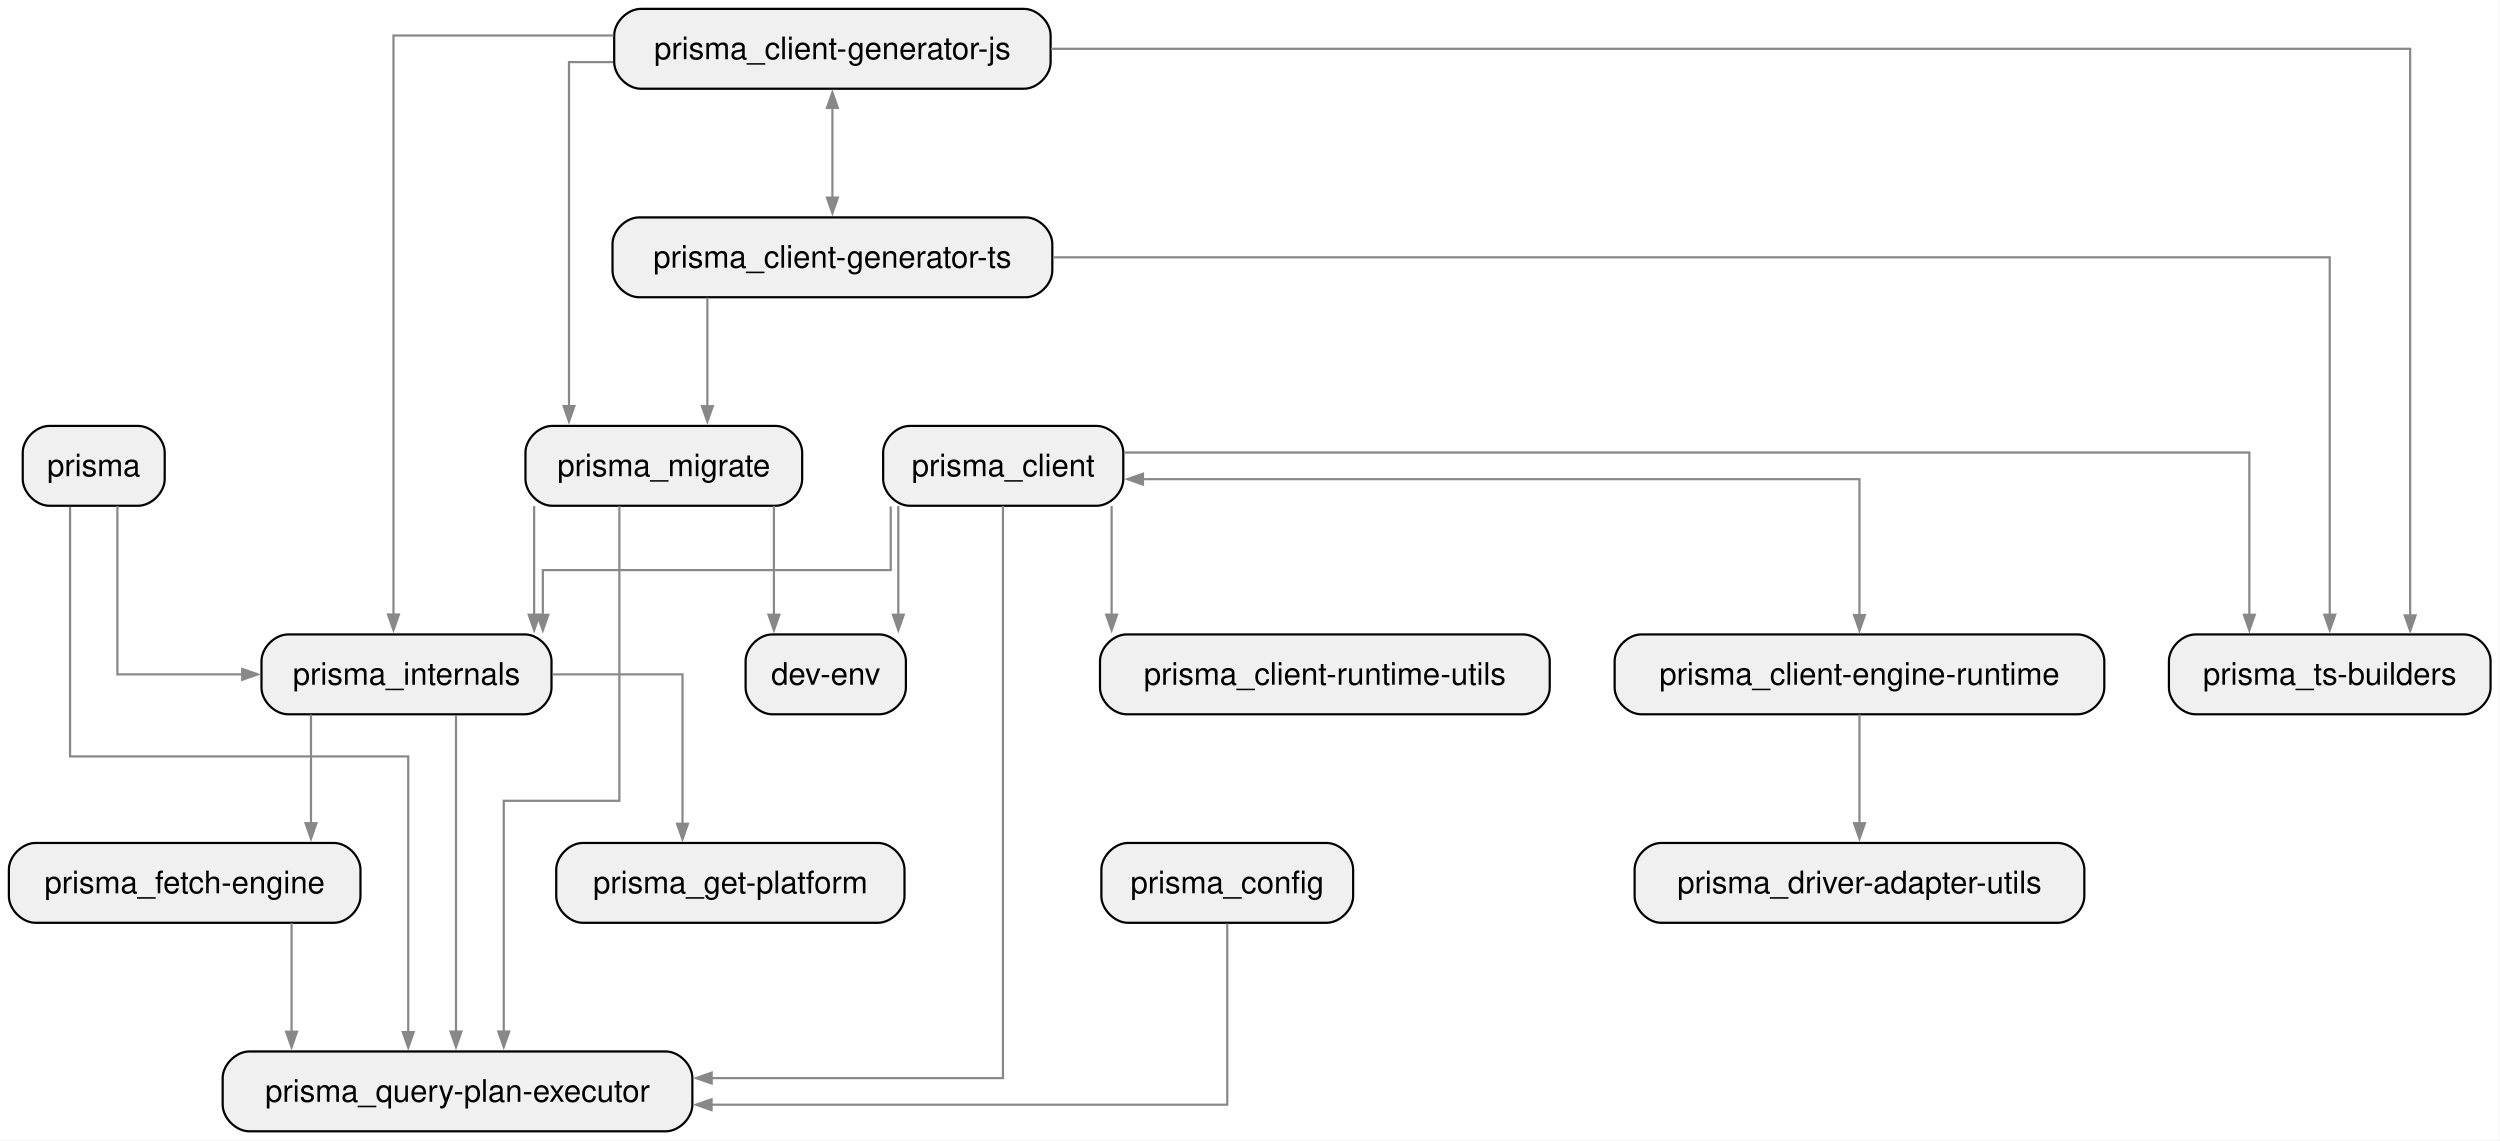
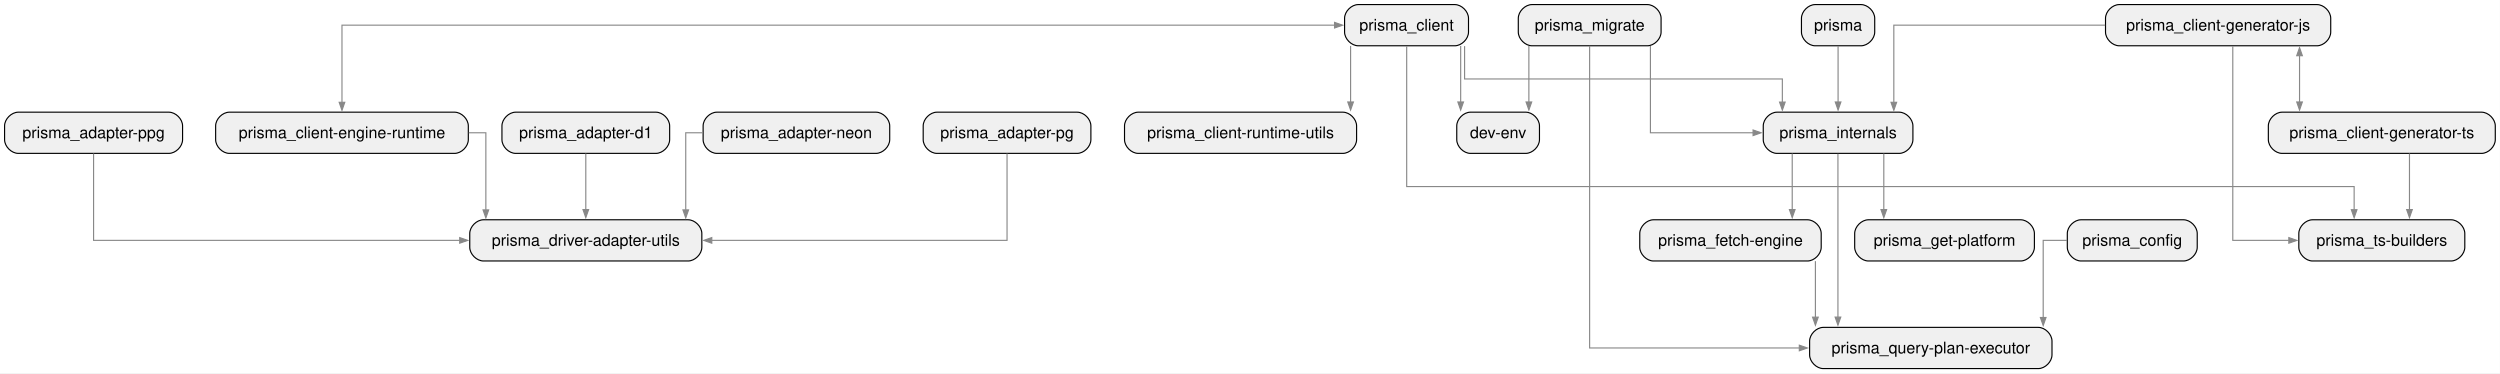
- <svg xmlns="http://www.w3.org/2000/svg" width="1127pt" height="514pt" viewBox="0.00 0.00 1127.00 514.00">
-   <g id="graph0" class="graph" transform="scale(1 1) rotate(0) translate(4 510)">
-     <polygon fill="white" stroke="none" points="-4,4 -4,-510 1122.75,-510 1122.75,4 -4,4" />
+ <svg xmlns="http://www.w3.org/2000/svg" width="2184pt" height="326pt" viewBox="0.00 0.00 2184.00 326.00">
+   <g id="graph0" class="graph" transform="scale(1 1) rotate(0) translate(4 322)">
+     <polygon fill="white" stroke="none" points="-4,4 -4,-322 2179.88,-322 2179.88,4 -4,4" />
    <g id="node1" class="node">
-       <path fill="#f0f0f0" stroke="black" d="M392.38,-224C392.38,-224 344.12,-224 344.12,-224 338.12,-224 332.12,-218 332.12,-212 332.12,-212 332.12,-200 332.12,-200 332.12,-194 338.12,-188 344.12,-188 344.12,-188 392.38,-188 392.38,-188 398.38,-188 404.38,-194 404.38,-200 404.38,-200 404.38,-212 404.38,-212 404.38,-218 398.38,-224 392.38,-224" />
-       <text xml:space="preserve" text-anchor="middle" x="368.25" y="-201.32" font-family="Helvetica,sans-Serif" font-size="14.00">dev-env</text>
+       <path fill="#f0f0f0" stroke="black" d="M1328.88,-224C1328.88,-224 1280.62,-224 1280.62,-224 1274.62,-224 1268.62,-218 1268.62,-212 1268.62,-212 1268.62,-200 1268.62,-200 1268.62,-194 1274.62,-188 1280.62,-188 1280.62,-188 1328.88,-188 1328.88,-188 1334.88,-188 1340.88,-194 1340.88,-200 1340.88,-200 1340.88,-212 1340.88,-212 1340.88,-218 1334.88,-224 1328.88,-224" />
+       <text xml:space="preserve" text-anchor="middle" x="1304.75" y="-201.32" font-family="Helvetica,sans-Serif" font-size="14.00">dev-env</text>
    </g>
    <g id="node2" class="node">
-       <path fill="#f0f0f0" stroke="black" d="M58.25,-318C58.25,-318 18.25,-318 18.25,-318 12.25,-318 6.25,-312 6.25,-306 6.25,-306 6.25,-294 6.25,-294 6.25,-288 12.25,-282 18.25,-282 18.25,-282 58.25,-282 58.25,-282 64.25,-282 70.25,-288 70.25,-294 70.25,-294 70.25,-306 70.25,-306 70.25,-312 64.25,-318 58.25,-318" />
-       <text xml:space="preserve" text-anchor="middle" x="38.25" y="-295.32" font-family="Helvetica,sans-Serif" font-size="14.00">prisma</text>
+       <path fill="#f0f0f0" stroke="black" d="M1621.75,-318C1621.75,-318 1581.75,-318 1581.75,-318 1575.75,-318 1569.75,-312 1569.75,-306 1569.75,-306 1569.75,-294 1569.75,-294 1569.75,-288 1575.75,-282 1581.75,-282 1581.75,-282 1621.75,-282 1621.75,-282 1627.75,-282 1633.75,-288 1633.75,-294 1633.75,-294 1633.75,-306 1633.75,-306 1633.75,-312 1627.75,-318 1621.75,-318" />
+       <text xml:space="preserve" text-anchor="middle" x="1601.75" y="-295.32" font-family="Helvetica,sans-Serif" font-size="14.00">prisma</text>
+     </g>
+     <g id="node16" class="node">
+       <path fill="#f0f0f0" stroke="black" d="M1655.12,-224C1655.12,-224 1548.38,-224 1548.38,-224 1542.38,-224 1536.38,-218 1536.38,-212 1536.38,-212 1536.38,-200 1536.38,-200 1536.38,-194 1542.38,-188 1548.38,-188 1548.38,-188 1655.12,-188 1655.12,-188 1661.12,-188 1667.12,-194 1667.12,-200 1667.12,-200 1667.12,-212 1667.12,-212 1667.12,-218 1661.12,-224 1655.12,-224" />
+       <text xml:space="preserve" text-anchor="middle" x="1601.75" y="-201.32" font-family="Helvetica,sans-Serif" font-size="14.00">prisma_internals</text>
+     </g>
+     <g id="edge1" class="edge">
+       <path fill="none" stroke="#888888" d="M1601.75,-281.88C1601.75,-281.88 1601.75,-232.9 1601.75,-232.9" />
+       <polygon fill="#888888" stroke="#888888" points="1604.2,-232.9 1601.75,-225.9 1599.3,-232.9 1604.2,-232.9" />
+     </g>
+     <g id="node3" class="node">
+       <path fill="#f0f0f0" stroke="black" d="M569,-224C569,-224 446.5,-224 446.5,-224 440.5,-224 434.5,-218 434.5,-212 434.5,-212 434.5,-200 434.5,-200 434.5,-194 440.5,-188 446.5,-188 446.5,-188 569,-188 569,-188 575,-188 581,-194 581,-200 581,-200 581,-212 581,-212 581,-218 575,-224 569,-224" />
+       <text xml:space="preserve" text-anchor="middle" x="507.75" y="-201.32" font-family="Helvetica,sans-Serif" font-size="14.00">prisma_adapter-d1</text>
+     </g>
+     <g id="node13" class="node">
+       <path fill="#f0f0f0" stroke="black" d="M597.12,-130C597.12,-130 418.38,-130 418.38,-130 412.38,-130 406.38,-124 406.38,-118 406.38,-118 406.38,-106 406.38,-106 406.38,-100 412.38,-94 418.38,-94 418.38,-94 597.12,-94 597.12,-94 603.12,-94 609.12,-100 609.12,-106 609.12,-106 609.12,-118 609.12,-118 609.12,-124 603.12,-130 597.12,-130" />
+       <text xml:space="preserve" text-anchor="middle" x="507.75" y="-107.33" font-family="Helvetica,sans-Serif" font-size="14.00">prisma_driver-adapter-utils</text>
+     </g>
+     <g id="edge2" class="edge">
+       <path fill="none" stroke="#888888" d="M507.75,-187.88C507.75,-187.88 507.75,-138.9 507.75,-138.9" />
+       <polygon fill="#888888" stroke="#888888" points="510.2,-138.9 507.75,-131.9 505.3,-138.9 510.2,-138.9" />
+     </g>
+     <g id="node4" class="node">
+       <path fill="#f0f0f0" stroke="black" d="M761.25,-224C761.25,-224 622.25,-224 622.25,-224 616.25,-224 610.25,-218 610.25,-212 610.25,-212 610.25,-200 610.25,-200 610.25,-194 616.25,-188 622.25,-188 622.25,-188 761.25,-188 761.25,-188 767.25,-188 773.25,-194 773.25,-200 773.25,-200 773.25,-212 773.25,-212 773.25,-218 767.25,-224 761.25,-224" />
+       <text xml:space="preserve" text-anchor="middle" x="691.75" y="-201.32" font-family="Helvetica,sans-Serif" font-size="14.00">prisma_adapter-neon</text>
+     </g>
+     <g id="edge3" class="edge">
+       <path fill="none" stroke="#888888" d="M610.17,-206C601.11,-206 595.06,-206 595.06,-206 595.06,-206 595.06,-138.64 595.06,-138.64" />
+       <polygon fill="#888888" stroke="#888888" points="597.51,-138.64 595.06,-131.64 592.61,-138.64 597.51,-138.64" />
+     </g>
+     <g id="node5" class="node">
+       <path fill="#f0f0f0" stroke="black" d="M937,-224C937,-224 814.5,-224 814.5,-224 808.5,-224 802.5,-218 802.5,-212 802.5,-212 802.5,-200 802.5,-200 802.5,-194 808.5,-188 814.5,-188 814.5,-188 937,-188 937,-188 943,-188 949,-194 949,-200 949,-200 949,-212 949,-212 949,-218 943,-224 937,-224" />
+       <text xml:space="preserve" text-anchor="middle" x="875.75" y="-201.32" font-family="Helvetica,sans-Serif" font-size="14.00">prisma_adapter-pg</text>
+     </g>
+     <g id="edge4" class="edge">
+       <path fill="none" stroke="#888888" d="M875.75,-187.88C875.75,-160.56 875.75,-112 875.75,-112 875.75,-112 617.8,-112 617.8,-112" />
+       <polygon fill="#888888" stroke="#888888" points="617.8,-109.55 610.8,-112 617.8,-114.45 617.8,-109.55" />
+     </g>
+     <g id="node6" class="node">
+       <path fill="#f0f0f0" stroke="black" d="M143.5,-224C143.5,-224 12,-224 12,-224 6,-224 0,-218 0,-212 0,-212 0,-200 0,-200 0,-194 6,-188 12,-188 12,-188 143.5,-188 143.5,-188 149.5,-188 155.5,-194 155.5,-200 155.5,-200 155.5,-212 155.5,-212 155.5,-218 149.5,-224 143.5,-224" />
+       <text xml:space="preserve" text-anchor="middle" x="77.75" y="-201.32" font-family="Helvetica,sans-Serif" font-size="14.00">prisma_adapter-ppg</text>
+     </g>
+     <g id="edge5" class="edge">
+       <path fill="none" stroke="#888888" d="M77.75,-187.88C77.75,-160.56 77.75,-112 77.75,-112 77.75,-112 397.6,-112 397.6,-112" />
+       <polygon fill="#888888" stroke="#888888" points="397.6,-114.45 404.6,-112 397.6,-109.55 397.6,-114.45" />
+     </g>
+     <g id="node7" class="node">
+       <path fill="#f0f0f0" stroke="black" d="M1266.88,-318C1266.88,-318 1182.62,-318 1182.62,-318 1176.62,-318 1170.62,-312 1170.62,-306 1170.62,-306 1170.62,-294 1170.62,-294 1170.62,-288 1176.62,-282 1182.62,-282 1182.62,-282 1266.88,-282 1266.88,-282 1272.88,-282 1278.88,-288 1278.88,-294 1278.88,-294 1278.88,-306 1278.88,-306 1278.88,-312 1272.88,-318 1266.88,-318" />
+       <text xml:space="preserve" text-anchor="middle" x="1224.75" y="-295.32" font-family="Helvetica,sans-Serif" font-size="14.00">prisma_client</text>
+     </g>
+     <g id="edge6" class="edge">
+       <path fill="none" stroke="#888888" d="M1272.04,-281.88C1272.04,-281.88 1272.04,-232.9 1272.04,-232.9" />
+       <polygon fill="#888888" stroke="#888888" points="1274.49,-232.9 1272.04,-225.9 1269.59,-232.9 1274.49,-232.9" />
+     </g>
+     <g id="node8" class="node">
+       <path fill="#f0f0f0" stroke="black" d="M393.12,-224C393.12,-224 196.38,-224 196.38,-224 190.38,-224 184.38,-218 184.38,-212 184.38,-212 184.38,-200 184.38,-200 184.38,-194 190.38,-188 196.38,-188 196.38,-188 393.12,-188 393.12,-188 399.12,-188 405.12,-194 405.12,-200 405.12,-200 405.12,-212 405.12,-212 405.12,-218 399.12,-224 393.12,-224" />
+       <text xml:space="preserve" text-anchor="middle" x="294.75" y="-201.32" font-family="Helvetica,sans-Serif" font-size="14.00">prisma_client-engine-runtime</text>
+     </g>
+     <g id="edge7" class="edge">
+       <path fill="none" stroke="#888888" d="M1161.87,-300C1161.87,-300 294.75,-300 294.75,-300 294.75,-300 294.75,-232.64 294.75,-232.64" />
+       <polygon fill="#888888" stroke="#888888" points="1161.87,-302.45 1168.87,-300 1161.87,-297.55 1161.87,-302.45" />
+       <polygon fill="#888888" stroke="#888888" points="297.2,-232.64 294.75,-225.64 292.3,-232.64 297.2,-232.64" />
+     </g>
+     <g id="node11" class="node">
+       <path fill="#f0f0f0" stroke="black" d="M1169.12,-224C1169.12,-224 990.38,-224 990.38,-224 984.38,-224 978.38,-218 978.38,-212 978.38,-212 978.38,-200 978.38,-200 978.38,-194 984.38,-188 990.38,-188 990.38,-188 1169.12,-188 1169.12,-188 1175.12,-188 1181.12,-194 1181.12,-200 1181.12,-200 1181.12,-212 1181.12,-212 1181.12,-218 1175.12,-224 1169.12,-224" />
+       <text xml:space="preserve" text-anchor="middle" x="1079.75" y="-201.32" font-family="Helvetica,sans-Serif" font-size="14.00">prisma_client-runtime-utils</text>
+     </g>
+     <g id="edge8" class="edge">
+       <path fill="none" stroke="#888888" d="M1175.88,-281.88C1175.88,-281.88 1175.88,-232.9 1175.88,-232.9" />
+       <polygon fill="#888888" stroke="#888888" points="1178.33,-232.9 1175.88,-225.9 1173.43,-232.9 1178.33,-232.9" />
+     </g>
+     <g id="edge9" class="edge">
+       <path fill="none" stroke="#888888" d="M1275.46,-281.69C1275.46,-268.5 1275.46,-253 1275.46,-253 1275.46,-253 1553.06,-253 1553.06,-253 1553.06,-253 1553.06,-232.82 1553.06,-232.82" />
+       <polygon fill="#888888" stroke="#888888" points="1555.51,-232.82 1553.06,-225.82 1550.61,-232.82 1555.51,-232.82" />
+     </g>
+     <g id="node19" class="node">
+       <path fill="#f0f0f0" stroke="black" d="M2137.25,-130C2137.25,-130 2016.25,-130 2016.25,-130 2010.25,-130 2004.25,-124 2004.25,-118 2004.25,-118 2004.25,-106 2004.25,-106 2004.25,-100 2010.25,-94 2016.25,-94 2016.25,-94 2137.25,-94 2137.25,-94 2143.25,-94 2149.25,-100 2149.25,-106 2149.25,-106 2149.25,-118 2149.25,-118 2149.25,-124 2143.25,-130 2137.25,-130" />
+       <text xml:space="preserve" text-anchor="middle" x="2076.75" y="-107.33" font-family="Helvetica,sans-Serif" font-size="14.00">prisma_ts-builders</text>
+     </g>
+     <g id="edge10" class="edge">
+       <path fill="none" stroke="#888888" d="M1224.88,-281.57C1224.88,-243.35 1224.88,-159 1224.88,-159 1224.88,-159 2052.58,-159 2052.58,-159 2052.58,-159 2052.58,-138.82 2052.58,-138.82" />
+       <polygon fill="#888888" stroke="#888888" points="2055.03,-138.82 2052.58,-131.82 2050.13,-138.82 2055.03,-138.82" />
+     </g>
+     <g id="edge12" class="edge">
+       <path fill="none" stroke="#888888" d="M405.53,-206C414.64,-206 420.44,-206 420.44,-206 420.44,-206 420.44,-138.64 420.44,-138.64" />
+       <polygon fill="#888888" stroke="#888888" points="422.89,-138.64 420.44,-131.64 417.99,-138.64 422.89,-138.64" />
+     </g>
+     <g id="node9" class="node">
+       <path fill="#f0f0f0" stroke="black" d="M2020.12,-318C2020.12,-318 1847.38,-318 1847.38,-318 1841.38,-318 1835.38,-312 1835.38,-306 1835.38,-306 1835.38,-294 1835.38,-294 1835.38,-288 1841.38,-282 1847.38,-282 1847.38,-282 2020.12,-282 2020.12,-282 2026.12,-282 2032.12,-288 2032.12,-294 2032.12,-294 2032.12,-306 2032.12,-306 2032.12,-312 2026.12,-318 2020.12,-318" />
+       <text xml:space="preserve" text-anchor="middle" x="1933.75" y="-295.32" font-family="Helvetica,sans-Serif" font-size="14.00">prisma_client-generator-js</text>
+     </g>
+     <g id="node10" class="node">
+       <path fill="#f0f0f0" stroke="black" d="M2163.88,-224C2163.88,-224 1989.62,-224 1989.62,-224 1983.62,-224 1977.62,-218 1977.62,-212 1977.62,-212 1977.62,-200 1977.62,-200 1977.62,-194 1983.62,-188 1989.62,-188 1989.62,-188 2163.88,-188 2163.88,-188 2169.88,-188 2175.88,-194 2175.88,-200 2175.88,-200 2175.88,-212 2175.88,-212 2175.88,-218 2169.88,-224 2163.88,-224" />
+       <text xml:space="preserve" text-anchor="middle" x="2076.75" y="-201.32" font-family="Helvetica,sans-Serif" font-size="14.00">prisma_client-generator-ts</text>
+     </g>
+     <g id="edge13" class="edge">
+       <path fill="none" stroke="#888888" d="M2004.88,-273.36C2004.88,-273.36 2004.88,-232.9 2004.88,-232.9" />
+       <polygon fill="#888888" stroke="#888888" points="2002.43,-273.36 2004.88,-280.36 2007.33,-273.36 2002.43,-273.36" />
+       <polygon fill="#888888" stroke="#888888" points="2007.33,-232.9 2004.88,-225.9 2002.43,-232.9 2007.33,-232.9" />
+     </g>
+     <g id="edge14" class="edge">
+       <path fill="none" stroke="#888888" d="M1835.06,-300C1753.3,-300 1650.44,-300 1650.44,-300 1650.44,-300 1650.44,-232.64 1650.44,-232.64" />
+       <polygon fill="#888888" stroke="#888888" points="1652.89,-232.64 1650.44,-225.64 1647.99,-232.64 1652.89,-232.64" />
+     </g>
+     <g id="edge15" class="edge">
+       <path fill="none" stroke="#888888" d="M1946.56,-281.63C1946.56,-234.33 1946.56,-112 1946.56,-112 1946.56,-112 1995.53,-112 1995.53,-112" />
+       <polygon fill="#888888" stroke="#888888" points="1995.53,-114.45 2002.53,-112 1995.53,-109.55 1995.53,-114.45" />
+     </g>
+     <g id="edge17" class="edge">
+       <path fill="none" stroke="#888888" d="M2100.92,-187.88C2100.92,-187.88 2100.92,-138.9 2100.92,-138.9" />
+       <polygon fill="#888888" stroke="#888888" points="2103.37,-138.9 2100.92,-131.9 2098.47,-138.9 2103.37,-138.9" />
    </g>
    <g id="node12" class="node">
-       <path fill="#f0f0f0" stroke="black" d="M232.62,-224C232.62,-224 125.88,-224 125.88,-224 119.88,-224 113.88,-218 113.88,-212 113.88,-212 113.88,-200 113.88,-200 113.88,-194 119.88,-188 125.88,-188 125.88,-188 232.62,-188 232.62,-188 238.62,-188 244.62,-194 244.62,-200 244.62,-200 244.62,-212 244.62,-212 244.62,-218 238.62,-224 232.62,-224" />
-       <text xml:space="preserve" text-anchor="middle" x="179.25" y="-201.32" font-family="Helvetica,sans-Serif" font-size="14.00">prisma_internals</text>
+       <path fill="#f0f0f0" stroke="black" d="M1903.5,-130C1903.5,-130 1814,-130 1814,-130 1808,-130 1802,-124 1802,-118 1802,-118 1802,-106 1802,-106 1802,-100 1808,-94 1814,-94 1814,-94 1903.5,-94 1903.5,-94 1909.5,-94 1915.5,-100 1915.5,-106 1915.5,-106 1915.5,-118 1915.5,-118 1915.5,-124 1909.5,-130 1903.5,-130" />
+       <text xml:space="preserve" text-anchor="middle" x="1858.75" y="-107.33" font-family="Helvetica,sans-Serif" font-size="14.00">prisma_config</text>
    </g>
-     <g id="edge1" class="edge">
-       <path fill="none" stroke="#888888" d="M48.92,-281.88C48.92,-254.56 48.92,-206 48.92,-206 48.92,-206 105.19,-206 105.19,-206" />
-       <polygon fill="#888888" stroke="#888888" points="105.19,-208.45 112.19,-206 105.19,-203.55 105.19,-208.45" />
+     <g id="node18" class="node">
+       <path fill="#f0f0f0" stroke="black" d="M1776.62,-36C1776.62,-36 1588.88,-36 1588.88,-36 1582.88,-36 1576.88,-30 1576.88,-24 1576.88,-24 1576.88,-12 1576.88,-12 1576.88,-6 1582.88,0 1588.88,0 1588.88,0 1776.62,0 1776.62,0 1782.62,0 1788.62,-6 1788.62,-12 1788.62,-12 1788.62,-24 1788.62,-24 1788.62,-30 1782.62,-36 1776.62,-36" />
+       <text xml:space="preserve" text-anchor="middle" x="1682.75" y="-13.32" font-family="Helvetica,sans-Serif" font-size="14.00">prisma_query-plan-executor</text>
+     </g>
+     <g id="edge18" class="edge">
+       <path fill="none" stroke="#888888" d="M1801.79,-112C1789.92,-112 1780.94,-112 1780.94,-112 1780.94,-112 1780.94,-44.64 1780.94,-44.64" />
+       <polygon fill="#888888" stroke="#888888" points="1783.39,-44.64 1780.94,-37.64 1778.49,-44.64 1783.39,-44.64" />
    </g>
    <g id="node14" class="node">
-       <path fill="#f0f0f0" stroke="black" d="M296.12,-36C296.12,-36 108.38,-36 108.38,-36 102.38,-36 96.38,-30 96.38,-24 96.38,-24 96.38,-12 96.38,-12 96.38,-6 102.38,0 108.38,0 108.38,0 296.12,0 296.12,0 302.12,0 308.12,-6 308.12,-12 308.12,-12 308.12,-24 308.12,-24 308.12,-30 302.12,-36 296.12,-36" />
-       <text xml:space="preserve" text-anchor="middle" x="202.25" y="-13.32" font-family="Helvetica,sans-Serif" font-size="14.00">prisma_query-plan-executor</text>
+       <path fill="#f0f0f0" stroke="black" d="M1575,-130C1575,-130 1440.5,-130 1440.5,-130 1434.5,-130 1428.5,-124 1428.5,-118 1428.5,-118 1428.5,-106 1428.5,-106 1428.5,-100 1434.5,-94 1440.5,-94 1440.5,-94 1575,-94 1575,-94 1581,-94 1587,-100 1587,-106 1587,-106 1587,-118 1587,-118 1587,-124 1581,-130 1575,-130" />
+       <text xml:space="preserve" text-anchor="middle" x="1507.75" y="-107.33" font-family="Helvetica,sans-Serif" font-size="14.00">prisma_fetch-engine</text>
    </g>
-     <g id="edge2" class="edge">
-       <path fill="none" stroke="#888888" d="M27.58,-281.51C27.58,-245.4 27.58,-169 27.58,-169 27.58,-169 180.03,-169 180.03,-169 180.03,-169 180.03,-44.73 180.03,-44.73" />
-       <polygon fill="#888888" stroke="#888888" points="182.48,-44.73 180.03,-37.73 177.58,-44.73 182.48,-44.73" />
-     </g>
-     <g id="node3" class="node">
-       <path fill="#f0f0f0" stroke="black" d="M490.38,-318C490.38,-318 406.12,-318 406.12,-318 400.12,-318 394.12,-312 394.12,-306 394.12,-306 394.12,-294 394.12,-294 394.12,-288 400.12,-282 406.12,-282 406.12,-282 490.38,-282 490.38,-282 496.38,-282 502.38,-288 502.38,-294 502.38,-294 502.38,-306 502.38,-306 502.38,-312 496.38,-318 490.38,-318" />
-       <text xml:space="preserve" text-anchor="middle" x="448.25" y="-295.32" font-family="Helvetica,sans-Serif" font-size="14.00">prisma_client</text>
-     </g>
-     <g id="edge3" class="edge">
-       <path fill="none" stroke="#888888" d="M400.96,-281.88C400.96,-281.88 400.96,-232.9 400.96,-232.9" />
-       <polygon fill="#888888" stroke="#888888" points="403.41,-232.9 400.96,-225.9 398.51,-232.9 403.41,-232.9" />
-     </g>
-     <g id="node4" class="node">
-       <path fill="#f0f0f0" stroke="black" d="M932.62,-224C932.62,-224 735.88,-224 735.88,-224 729.88,-224 723.88,-218 723.88,-212 723.88,-212 723.88,-200 723.88,-200 723.88,-194 729.88,-188 735.88,-188 735.88,-188 932.62,-188 932.62,-188 938.62,-188 944.62,-194 944.62,-200 944.62,-200 944.62,-212 944.62,-212 944.62,-218 938.62,-224 932.62,-224" />
-       <text xml:space="preserve" text-anchor="middle" x="834.25" y="-201.32" font-family="Helvetica,sans-Serif" font-size="14.00">prisma_client-engine-runtime</text>
-     </g>
-     <g id="edge4" class="edge">
-       <path fill="none" stroke="#888888" d="M511.25,-294C511.25,-294 834.25,-294 834.25,-294 834.25,-294 834.25,-232.75 834.25,-232.75" />
-       <polygon fill="#888888" stroke="#888888" points="511.25,-291.55 504.25,-294 511.25,-296.45 511.25,-291.55" />
-       <polygon fill="#888888" stroke="#888888" points="836.7,-232.75 834.25,-225.75 831.8,-232.75 836.7,-232.75" />
-     </g>
-     <g id="node7" class="node">
-       <path fill="#f0f0f0" stroke="black" d="M682.62,-224C682.62,-224 503.88,-224 503.88,-224 497.88,-224 491.88,-218 491.88,-212 491.88,-212 491.88,-200 491.88,-200 491.88,-194 497.88,-188 503.88,-188 503.88,-188 682.62,-188 682.62,-188 688.62,-188 694.62,-194 694.62,-200 694.62,-200 694.62,-212 694.62,-212 694.62,-218 688.62,-224 682.62,-224" />
-       <text xml:space="preserve" text-anchor="middle" x="593.25" y="-201.32" font-family="Helvetica,sans-Serif" font-size="14.00">prisma_client-runtime-utils</text>
-     </g>
-     <g id="edge5" class="edge">
-       <path fill="none" stroke="#888888" d="M497.12,-281.88C497.12,-281.88 497.12,-232.9 497.12,-232.9" />
-       <polygon fill="#888888" stroke="#888888" points="499.58,-232.9 497.13,-225.9 494.68,-232.9 499.58,-232.9" />
-     </g>
-     <g id="edge6" class="edge">
-       <path fill="none" stroke="#888888" d="M397.54,-281.69C397.54,-268.5 397.54,-253 397.54,-253 397.54,-253 240.71,-253 240.71,-253 240.71,-253 240.71,-232.82 240.71,-232.82" />
-       <polygon fill="#888888" stroke="#888888" points="243.16,-232.82 240.71,-225.82 238.26,-232.82 243.16,-232.82" />
-     </g>
-     <g id="edge7" class="edge">
-       <path fill="none" stroke="#888888" d="M448.12,-281.89C448.12,-220.49 448.12,-24 448.12,-24 448.12,-24 316.82,-24 316.82,-24" />
-       <polygon fill="#888888" stroke="#888888" points="316.82,-21.55 309.82,-24 316.82,-26.45 316.82,-21.55" />
+     <g id="edge19" class="edge">
+       <path fill="none" stroke="#888888" d="M1581.94,-93.88C1581.94,-93.88 1581.94,-44.9 1581.94,-44.9" />
+       <polygon fill="#888888" stroke="#888888" points="1584.39,-44.9 1581.94,-37.9 1579.49,-44.9 1584.39,-44.9" />
    </g>
    <g id="node15" class="node">
-       <path fill="#f0f0f0" stroke="black" d="M1106.75,-224C1106.75,-224 985.75,-224 985.75,-224 979.75,-224 973.75,-218 973.75,-212 973.75,-212 973.75,-200 973.75,-200 973.75,-194 979.75,-188 985.75,-188 985.75,-188 1106.75,-188 1106.75,-188 1112.75,-188 1118.75,-194 1118.75,-200 1118.75,-200 1118.75,-212 1118.75,-212 1118.75,-218 1112.75,-224 1106.75,-224" />
-       <text xml:space="preserve" text-anchor="middle" x="1046.25" y="-201.32" font-family="Helvetica,sans-Serif" font-size="14.00">prisma_ts-builders</text>
-     </g>
-     <g id="edge8" class="edge">
-       <path fill="none" stroke="#888888" d="M502.62,-306C643.6,-306 1010,-306 1010,-306 1010,-306 1010,-232.86 1010,-232.86" />
-       <polygon fill="#888888" stroke="#888888" points="1012.45,-232.86 1010,-225.86 1007.55,-232.86 1012.45,-232.86" />
-     </g>
-     <g id="node9" class="node">
-       <path fill="#f0f0f0" stroke="black" d="M923.62,-130C923.62,-130 744.88,-130 744.88,-130 738.88,-130 732.88,-124 732.88,-118 732.88,-118 732.88,-106 732.88,-106 732.88,-100 738.88,-94 744.88,-94 744.88,-94 923.62,-94 923.62,-94 929.62,-94 935.62,-100 935.62,-106 935.62,-106 935.62,-118 935.62,-118 935.62,-124 929.62,-130 923.62,-130" />
-       <text xml:space="preserve" text-anchor="middle" x="834.25" y="-107.33" font-family="Helvetica,sans-Serif" font-size="14.00">prisma_driver-adapter-utils</text>
-     </g>
-     <g id="edge10" class="edge">
-       <path fill="none" stroke="#888888" d="M834.25,-187.88C834.25,-187.88 834.25,-138.9 834.25,-138.9" />
-       <polygon fill="#888888" stroke="#888888" points="836.7,-138.9 834.25,-131.9 831.8,-138.9 836.7,-138.9" />
-     </g>
-     <g id="node5" class="node">
-       <path fill="#f0f0f0" stroke="black" d="M457.62,-506C457.62,-506 284.88,-506 284.88,-506 278.88,-506 272.88,-500 272.88,-494 272.88,-494 272.88,-482 272.88,-482 272.88,-476 278.88,-470 284.88,-470 284.88,-470 457.62,-470 457.62,-470 463.62,-470 469.62,-476 469.62,-482 469.62,-482 469.62,-494 469.62,-494 469.62,-500 463.62,-506 457.62,-506" />
-       <text xml:space="preserve" text-anchor="middle" x="371.25" y="-483.32" font-family="Helvetica,sans-Serif" font-size="14.00">prisma_client-generator-js</text>
-     </g>
-     <g id="node6" class="node">
-       <path fill="#f0f0f0" stroke="black" d="M458.38,-412C458.38,-412 284.12,-412 284.12,-412 278.12,-412 272.12,-406 272.12,-400 272.12,-400 272.12,-388 272.12,-388 272.12,-382 278.12,-376 284.12,-376 284.12,-376 458.38,-376 458.38,-376 464.38,-376 470.38,-382 470.38,-388 470.38,-388 470.38,-400 470.38,-400 470.38,-406 464.38,-412 458.38,-412" />
-       <text xml:space="preserve" text-anchor="middle" x="371.25" y="-389.32" font-family="Helvetica,sans-Serif" font-size="14.00">prisma_client-generator-ts</text>
-     </g>
-     <g id="edge11" class="edge">
-       <path fill="none" stroke="#888888" d="M371.25,-461.36C371.25,-461.36 371.25,-420.9 371.25,-420.9" />
-       <polygon fill="#888888" stroke="#888888" points="368.8,-461.36 371.25,-468.36 373.7,-461.36 368.8,-461.36" />
-       <polygon fill="#888888" stroke="#888888" points="373.7,-420.9 371.25,-413.9 368.8,-420.9 373.7,-420.9" />
-     </g>
-     <g id="edge12" class="edge">
-       <path fill="none" stroke="#888888" d="M272.6,-494C223.04,-494 173.38,-494 173.38,-494 173.38,-494 173.38,-232.97 173.38,-232.97" />
-       <polygon fill="#888888" stroke="#888888" points="175.83,-232.97 173.38,-225.97 170.93,-232.97 175.83,-232.97" />
-     </g>
-     <g id="node13" class="node">
-       <path fill="#f0f0f0" stroke="black" d="M345.62,-318C345.62,-318 244.88,-318 244.88,-318 238.88,-318 232.88,-312 232.88,-306 232.88,-306 232.88,-294 232.88,-294 232.88,-288 238.88,-282 244.88,-282 244.88,-282 345.62,-282 345.62,-282 351.62,-282 357.62,-288 357.62,-294 357.62,-294 357.62,-306 357.62,-306 357.62,-312 351.62,-318 345.62,-318" />
-       <text xml:space="preserve" text-anchor="middle" x="295.25" y="-295.32" font-family="Helvetica,sans-Serif" font-size="14.00">prisma_migrate</text>
-     </g>
-     <g id="edge13" class="edge">
-       <path fill="none" stroke="#888888" d="M272.38,-482C260.51,-482 252.5,-482 252.5,-482 252.5,-482 252.5,-326.97 252.5,-326.97" />
-       <polygon fill="#888888" stroke="#888888" points="254.95,-326.97 252.5,-319.97 250.05,-326.97 254.95,-326.97" />
-     </g>
-     <g id="edge14" class="edge">
-       <path fill="none" stroke="#888888" d="M469.77,-488C665.05,-488 1082.5,-488 1082.5,-488 1082.5,-488 1082.5,-232.58 1082.5,-232.58" />
-       <polygon fill="#888888" stroke="#888888" points="1084.95,-232.58 1082.5,-225.58 1080.05,-232.58 1084.95,-232.58" />
-     </g>
-     <g id="edge16" class="edge">
-       <path fill="none" stroke="#888888" d="M314.88,-375.88C314.88,-375.88 314.88,-326.9 314.88,-326.9" />
-       <polygon fill="#888888" stroke="#888888" points="317.33,-326.9 314.88,-319.9 312.43,-326.9 317.33,-326.9" />
-     </g>
-     <g id="edge17" class="edge">
-       <path fill="none" stroke="#888888" d="M470.85,-394C658.61,-394 1046.25,-394 1046.25,-394 1046.25,-394 1046.25,-232.88 1046.25,-232.88" />
-       <polygon fill="#888888" stroke="#888888" points="1048.7,-232.88 1046.25,-225.88 1043.8,-232.88 1048.7,-232.88" />
-     </g>
-     <g id="node8" class="node">
-       <path fill="#f0f0f0" stroke="black" d="M594,-130C594,-130 504.5,-130 504.5,-130 498.5,-130 492.5,-124 492.5,-118 492.5,-118 492.5,-106 492.5,-106 492.5,-100 498.5,-94 504.5,-94 504.5,-94 594,-94 594,-94 600,-94 606,-100 606,-106 606,-106 606,-118 606,-118 606,-124 600,-130 594,-130" />
-       <text xml:space="preserve" text-anchor="middle" x="549.25" y="-107.33" font-family="Helvetica,sans-Serif" font-size="14.00">prisma_config</text>
-     </g>
-     <g id="edge18" class="edge">
-       <path fill="none" stroke="#888888" d="M549.25,-93.66C549.25,-64.79 549.25,-12 549.25,-12 549.25,-12 316.76,-12 316.76,-12" />
-       <polygon fill="#888888" stroke="#888888" points="316.76,-9.55 309.76,-12 316.76,-14.45 316.76,-9.55" />
-     </g>
-     <g id="node10" class="node">
-       <path fill="#f0f0f0" stroke="black" d="M146.5,-130C146.5,-130 12,-130 12,-130 6,-130 0,-124 0,-118 0,-118 0,-106 0,-106 0,-100 6,-94 12,-94 12,-94 146.5,-94 146.5,-94 152.5,-94 158.5,-100 158.5,-106 158.5,-106 158.5,-118 158.5,-118 158.5,-124 152.5,-130 146.5,-130" />
-       <text xml:space="preserve" text-anchor="middle" x="79.25" y="-107.33" font-family="Helvetica,sans-Serif" font-size="14.00">prisma_fetch-engine</text>
-     </g>
-     <g id="edge19" class="edge">
-       <path fill="none" stroke="#888888" d="M127.44,-93.88C127.44,-93.88 127.44,-44.9 127.44,-44.9" />
-       <polygon fill="#888888" stroke="#888888" points="129.89,-44.9 127.44,-37.9 124.99,-44.9 129.89,-44.9" />
-     </g>
-     <g id="node11" class="node">
-       <path fill="#f0f0f0" stroke="black" d="M391.75,-130C391.75,-130 258.75,-130 258.75,-130 252.75,-130 246.75,-124 246.75,-118 246.75,-118 246.75,-106 246.75,-106 246.75,-100 252.75,-94 258.75,-94 258.75,-94 391.75,-94 391.75,-94 397.75,-94 403.75,-100 403.75,-106 403.75,-106 403.75,-118 403.75,-118 403.75,-124 397.75,-130 391.75,-130" />
-       <text xml:space="preserve" text-anchor="middle" x="325.25" y="-107.33" font-family="Helvetica,sans-Serif" font-size="14.00">prisma_get-platform</text>
+       <path fill="#f0f0f0" stroke="black" d="M1761.25,-130C1761.25,-130 1628.25,-130 1628.25,-130 1622.25,-130 1616.25,-124 1616.25,-118 1616.25,-118 1616.25,-106 1616.25,-106 1616.25,-100 1622.25,-94 1628.25,-94 1628.25,-94 1761.25,-94 1761.25,-94 1767.25,-94 1773.25,-100 1773.25,-106 1773.25,-106 1773.25,-118 1773.25,-118 1773.25,-124 1767.25,-130 1761.25,-130" />
+       <text xml:space="preserve" text-anchor="middle" x="1694.75" y="-107.33" font-family="Helvetica,sans-Serif" font-size="14.00">prisma_get-platform</text>
    </g>
    <g id="edge20" class="edge">
-       <path fill="none" stroke="#888888" d="M136.19,-187.88C136.19,-187.88 136.19,-138.9 136.19,-138.9" />
-       <polygon fill="#888888" stroke="#888888" points="138.64,-138.9 136.19,-131.9 133.74,-138.9 138.64,-138.9" />
+       <path fill="none" stroke="#888888" d="M1561.69,-187.88C1561.69,-187.88 1561.69,-138.9 1561.69,-138.9" />
+       <polygon fill="#888888" stroke="#888888" points="1564.14,-138.9 1561.69,-131.9 1559.24,-138.9 1564.14,-138.9" />
    </g>
    <g id="edge21" class="edge">
-       <path fill="none" stroke="#888888" d="M245.1,-206C274.95,-206 303.67,-206 303.67,-206 303.67,-206 303.67,-138.64 303.67,-138.64" />
-       <polygon fill="#888888" stroke="#888888" points="306.12,-138.64 303.67,-131.64 301.22,-138.64 306.12,-138.64" />
+       <path fill="none" stroke="#888888" d="M1641.69,-187.88C1641.69,-187.88 1641.69,-138.9 1641.69,-138.9" />
+       <polygon fill="#888888" stroke="#888888" points="1644.14,-138.9 1641.69,-131.9 1639.24,-138.9 1644.14,-138.9" />
    </g>
    <g id="edge22" class="edge">
-       <path fill="none" stroke="#888888" d="M201.56,-187.63C201.56,-187.63 201.56,-44.96 201.56,-44.96" />
-       <polygon fill="#888888" stroke="#888888" points="204.01,-44.96 201.56,-37.96 199.11,-44.96 204.01,-44.96" />
+       <path fill="none" stroke="#888888" d="M1601.62,-187.63C1601.62,-187.63 1601.62,-44.96 1601.62,-44.96" />
+       <polygon fill="#888888" stroke="#888888" points="1604.08,-44.96 1601.63,-37.96 1599.18,-44.96 1604.08,-44.96" />
+     </g>
+     <g id="node17" class="node">
+       <path fill="#f0f0f0" stroke="black" d="M1435.12,-318C1435.12,-318 1334.38,-318 1334.38,-318 1328.38,-318 1322.38,-312 1322.38,-306 1322.38,-306 1322.38,-294 1322.38,-294 1322.38,-288 1328.38,-282 1334.38,-282 1334.38,-282 1435.12,-282 1435.12,-282 1441.12,-282 1447.12,-288 1447.12,-294 1447.12,-294 1447.12,-306 1447.12,-306 1447.12,-312 1441.12,-318 1435.12,-318" />
+       <text xml:space="preserve" text-anchor="middle" x="1384.75" y="-295.32" font-family="Helvetica,sans-Serif" font-size="14.00">prisma_migrate</text>
    </g>
    <g id="edge23" class="edge">
-       <path fill="none" stroke="#888888" d="M344.88,-281.88C344.88,-281.88 344.88,-232.9 344.88,-232.9" />
-       <polygon fill="#888888" stroke="#888888" points="347.33,-232.9 344.88,-225.9 342.43,-232.9 347.33,-232.9" />
+       <path fill="none" stroke="#888888" d="M1331.62,-281.88C1331.62,-281.88 1331.62,-232.9 1331.62,-232.9" />
+       <polygon fill="#888888" stroke="#888888" points="1334.08,-232.9 1331.63,-225.9 1329.18,-232.9 1334.08,-232.9" />
    </g>
    <g id="edge24" class="edge">
-       <path fill="none" stroke="#888888" d="M236.79,-281.88C236.79,-281.88 236.79,-232.9 236.79,-232.9" />
-       <polygon fill="#888888" stroke="#888888" points="239.24,-232.9 236.79,-225.9 234.34,-232.9 239.24,-232.9" />
+       <path fill="none" stroke="#888888" d="M1437.81,-281.88C1437.81,-254.56 1437.81,-206 1437.81,-206 1437.81,-206 1527.5,-206 1527.5,-206" />
+       <polygon fill="#888888" stroke="#888888" points="1527.5,-208.45 1534.5,-206 1527.5,-203.55 1527.5,-208.45" />
    </g>
    <g id="edge25" class="edge">
-       <path fill="none" stroke="#888888" d="M275.21,-281.79C275.21,-241.62 275.21,-149 275.21,-149 275.21,-149 223.09,-149 223.09,-149 223.09,-149 223.09,-45 223.09,-45" />
-       <polygon fill="#888888" stroke="#888888" points="225.54,-45 223.09,-38 220.64,-45 225.54,-45" />
+       <path fill="none" stroke="#888888" d="M1384.69,-281.93C1384.69,-219.69 1384.69,-18 1384.69,-18 1384.69,-18 1567.89,-18 1567.89,-18" />
+       <polygon fill="#888888" stroke="#888888" points="1567.89,-20.45 1574.89,-18 1567.89,-15.55 1567.89,-20.45" />
    </g>
  </g>
</svg>
